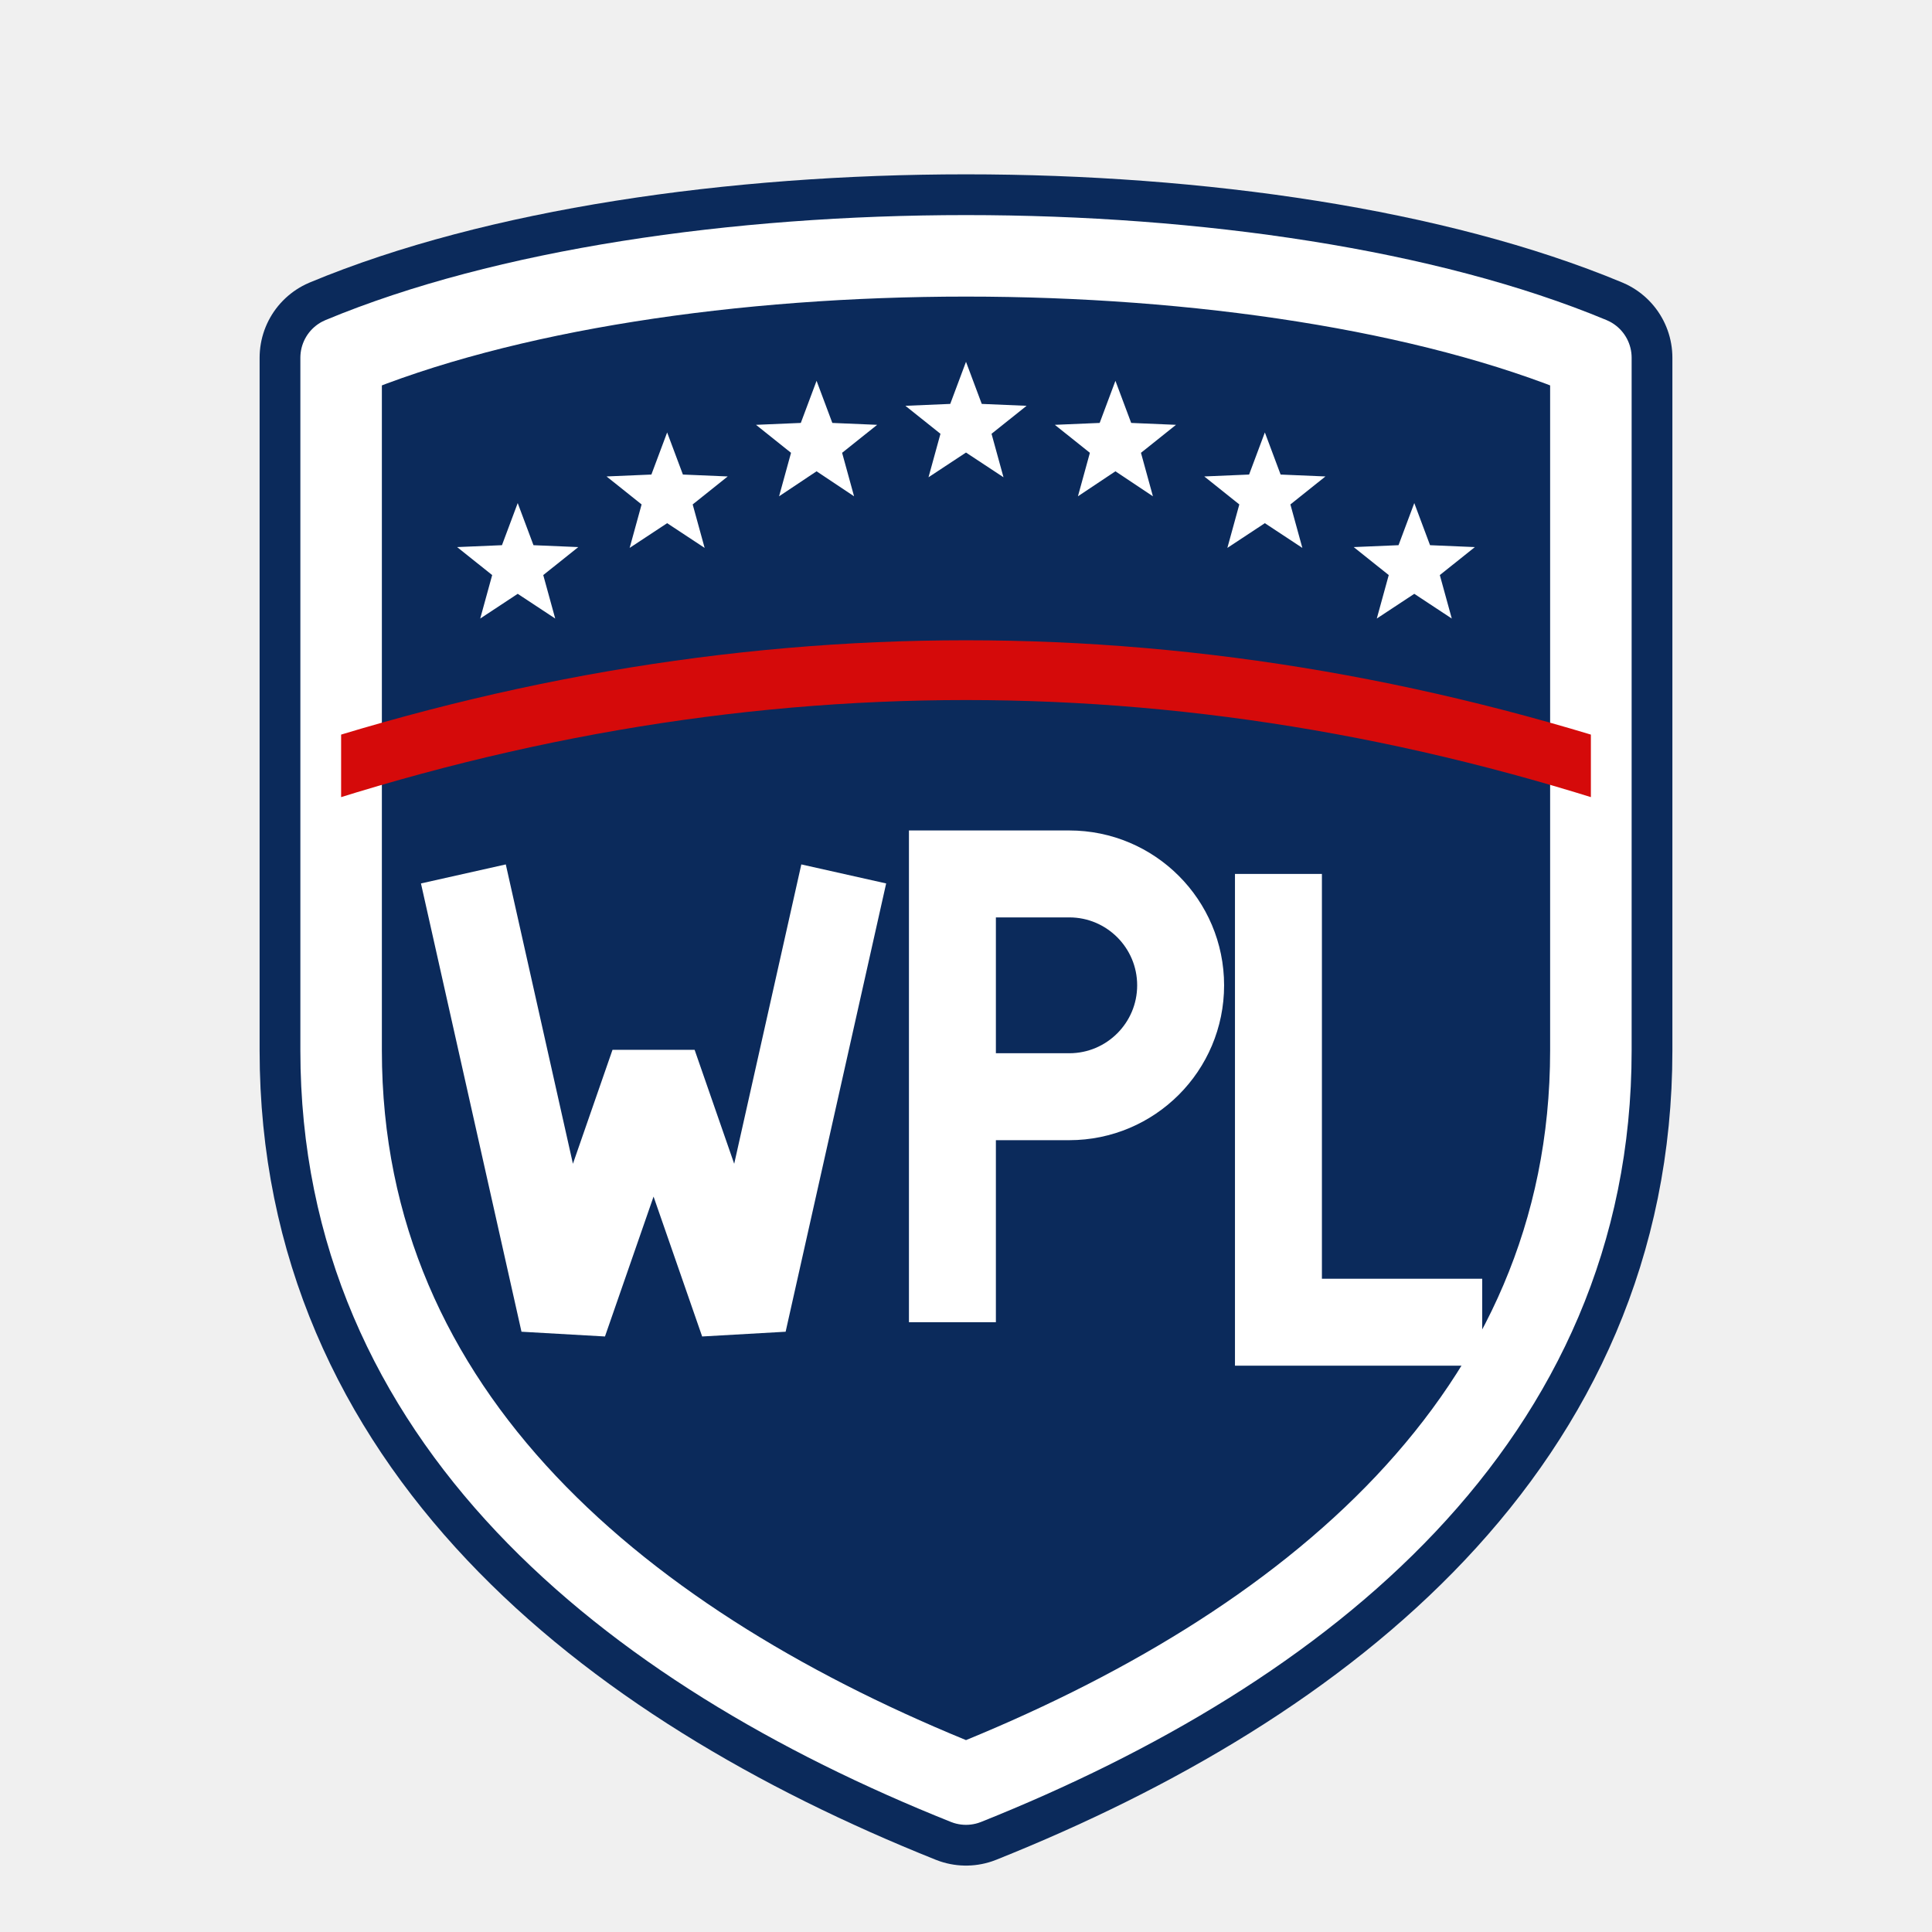
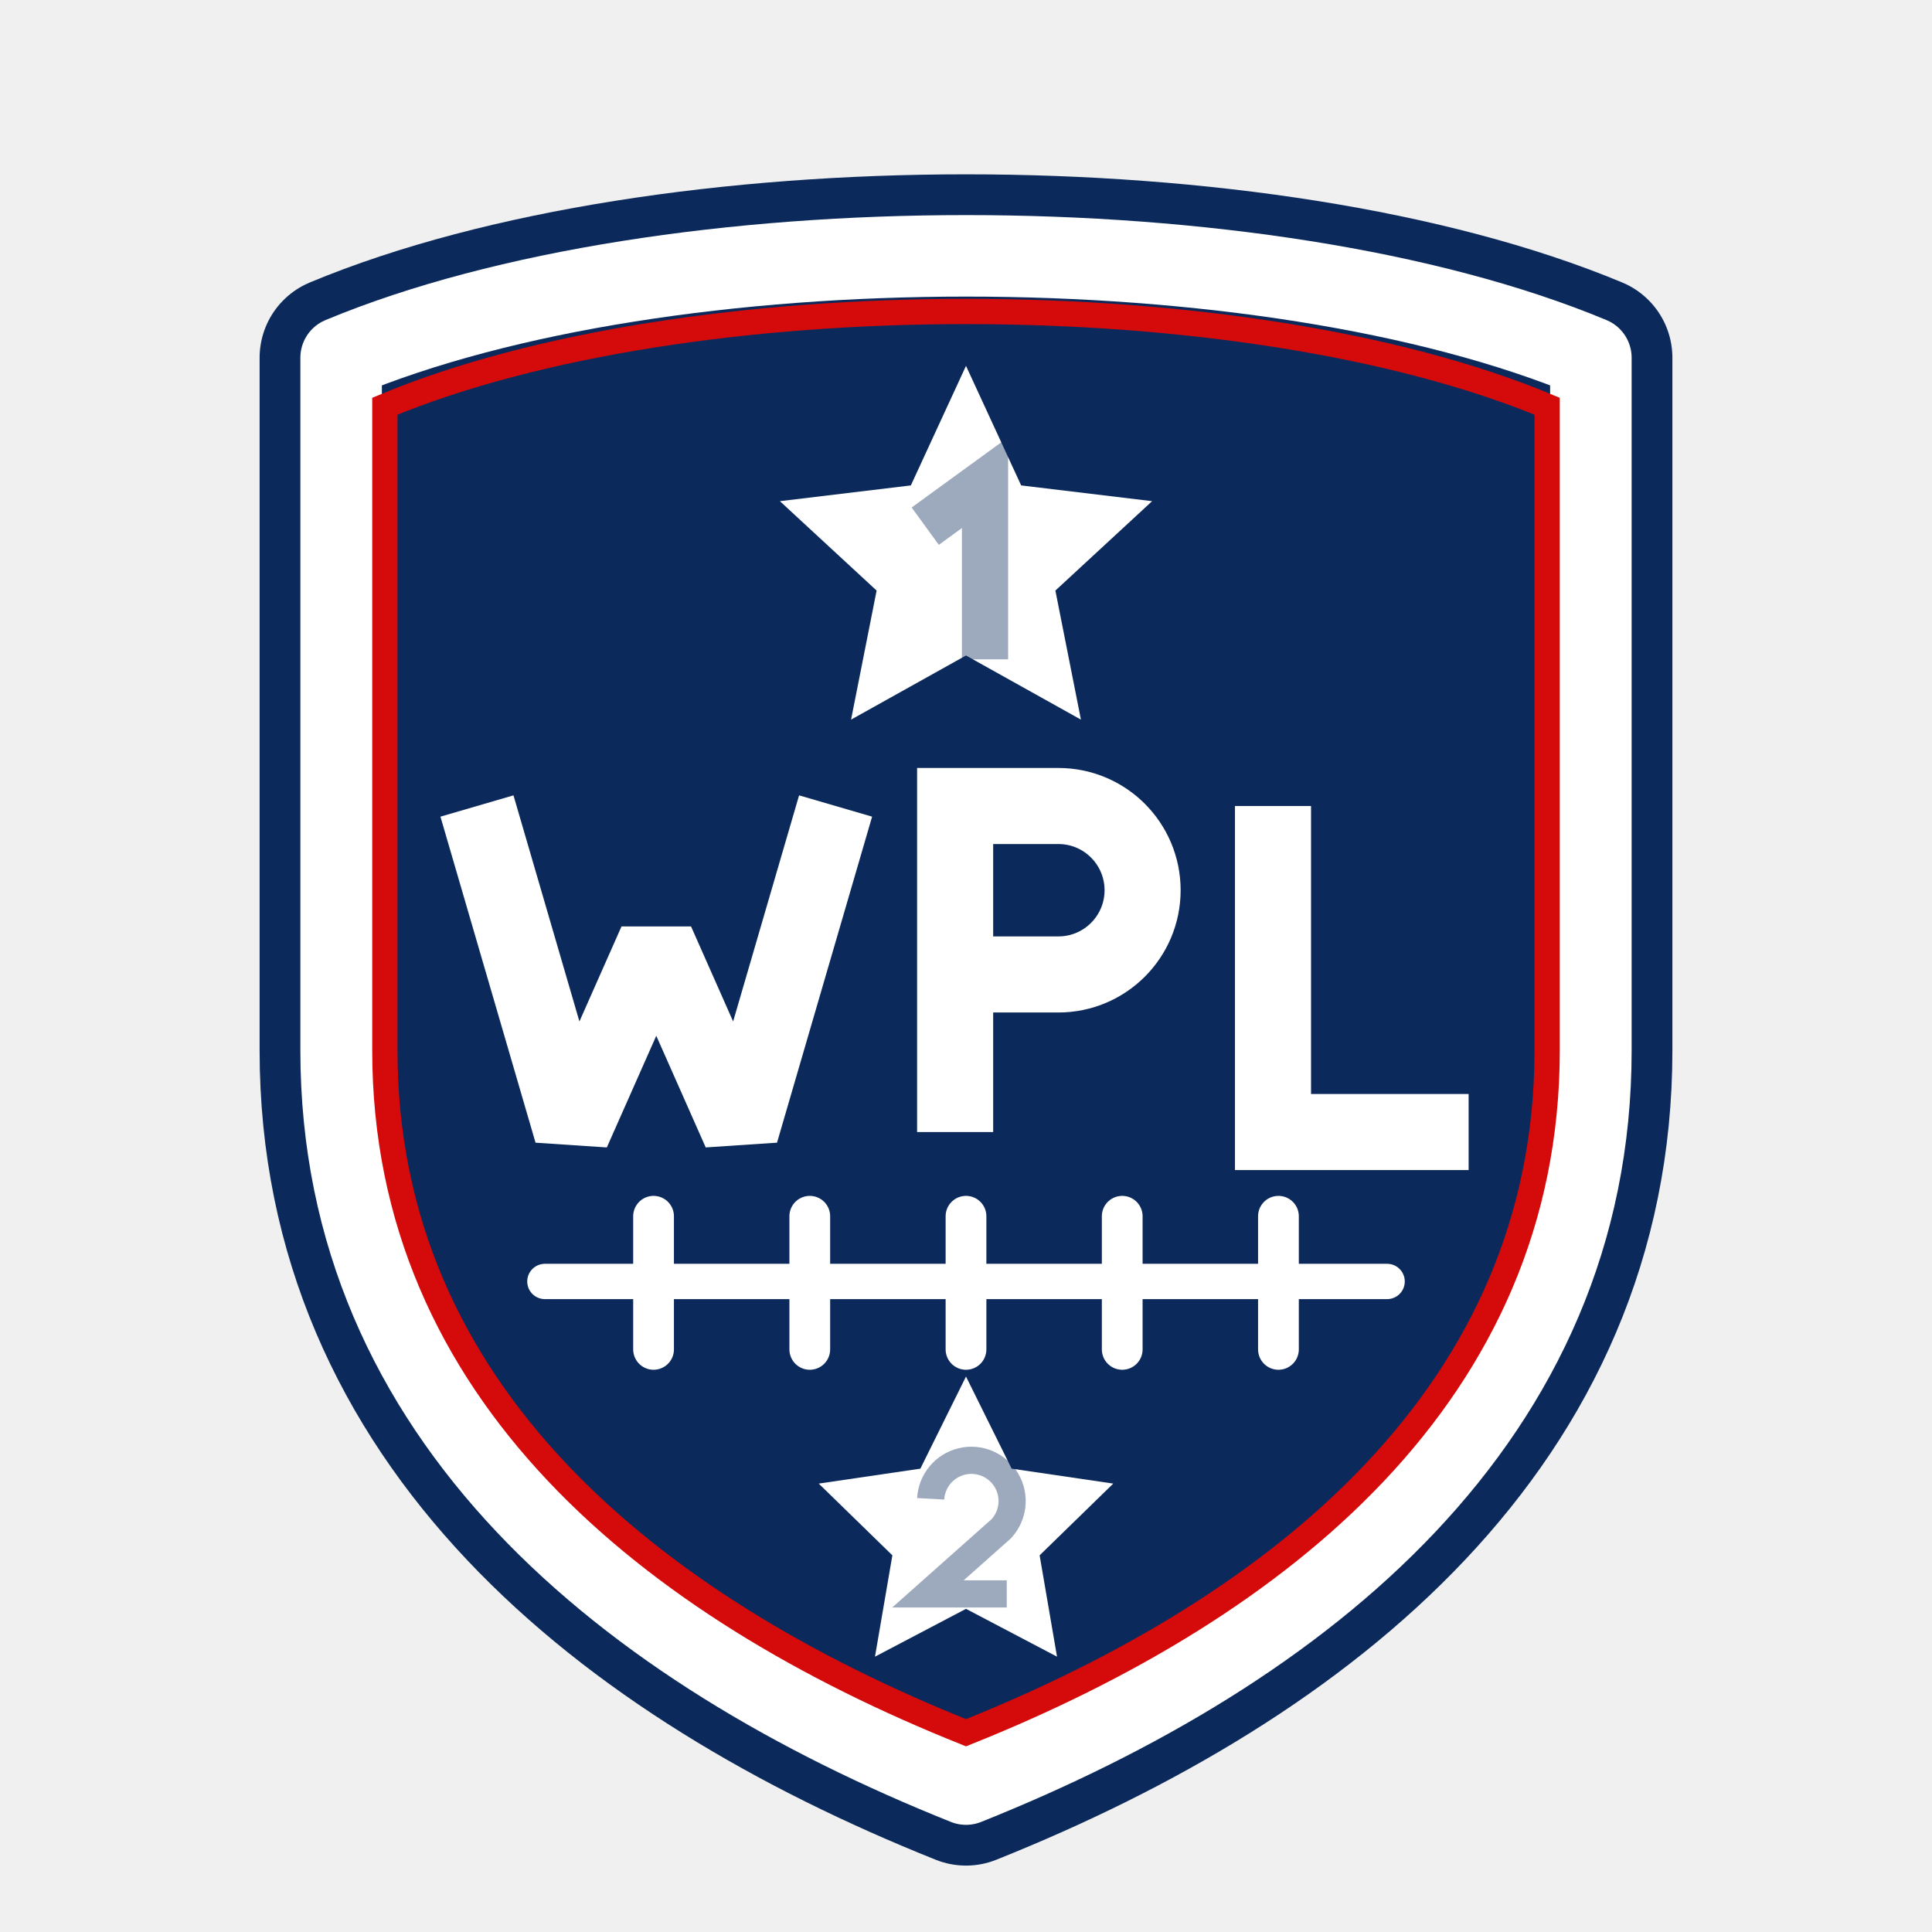
<svg xmlns="http://www.w3.org/2000/svg" viewBox="0 0 64 64">
  <defs>
    <path id="shield" d="M9 9.5C21 4.5 43 4.5 55 9.5V35C55 48.5 44.5 57 32 62C19.5 57 9 48.5 9 35Z" />
-     <clipPath id="clip">
-       <use href="#shield" />
-     </clipPath>
  </defs>
  <g transform="translate(32 33) scale(.9) translate(-32 -33)">
    <use href="#shield" fill="none" stroke="#0b2a5b" stroke-width="6" stroke-linejoin="round" />
    <use href="#shield" fill="#0b2a5b" stroke="#fff" stroke-width="3" stroke-linejoin="round" />
-     <g clip-path="url(#clip)">
-       <path d="M6 25.5Q32 16.5 58 25.5" fill="none" stroke="#d50a0a" stroke-width="2.2" />
+     <use href="#shield" fill="none" stroke="#d50a0a" stroke-width="1" transform="translate(32 35) scale(.93) translate(-32 -35)" />
+     <path d="M32.00 9.80L34.03 14.20L38.85 14.78L35.29 18.07L36.23 22.82L32.00 20.46L27.77 22.82L28.71 18.07L25.15 14.78L29.97 14.20Z" fill="#fff" />
+     <path d="M32.00 47.00L33.68 50.39L37.42 50.94L34.71 53.58L35.35 57.31L32.00 55.55L28.65 57.31L29.29 53.58L26.58 50.94L30.32 50.39Z" fill="#fff" />
+     <path d="M30.5 15.7L32.7 14.1V20.6" fill="none" stroke="#0b2a5b" stroke-opacity=".4" stroke-width="1.7" />
+     <path d="M30.7 51.5A1.5 1.5 0 1 1 33.3 52.6L30.6 55H33.5" fill="none" stroke="#0b2a5b" stroke-opacity=".4" stroke-width="1" />
+     <g fill="none" stroke="#fff" stroke-width="2.8" stroke-linejoin="miter" stroke-miterlimit="2">
+       <path d="M14 26L17.5 38L20.6 31L23.7 38L27.2 26" />
+       <path d="M31.6 38V26H35.4A3.1 3.1 0 0 1 35.4 32.2H31.6" />
+       <path d="M43.3 26V38H50.5" />
    </g>
-     <path d="M15.50 14.85L16.08 16.40L17.73 16.47L16.44 17.50L16.88 19.10L15.50 18.19L14.12 19.10L14.56 17.50L13.27 16.47L14.92 16.40Z M21.00 12.25L21.58 13.80L23.23 13.87L21.94 14.90L22.38 16.50L21.00 15.59L19.62 16.50L20.06 14.90L18.77 13.87L20.42 13.80Z M26.50 10.35L27.08 11.90L28.73 11.97L27.44 13.00L27.88 14.60L26.50 13.68L25.12 14.60L25.56 13.00L24.27 11.97L25.92 11.90Z M32.00 9.65L32.58 11.20L34.23 11.27L32.94 12.30L33.38 13.90L32.00 12.99L30.62 13.90L31.06 12.30L29.77 11.27L31.42 11.20Z M37.50 10.35L38.08 11.90L39.73 11.97L38.44 13.00L38.88 14.60L37.50 13.68L36.12 14.60L36.56 13.00L35.27 11.97L36.92 11.90Z M43.00 12.25L43.58 13.80L45.23 13.87L43.94 14.90L44.38 16.50L43.00 15.59L41.62 16.50L42.06 14.90L40.77 13.87L42.42 13.80Z M48.50 14.85L49.08 16.40L50.73 16.47L49.44 17.50L49.88 19.10L48.50 18.19L47.12 19.10L47.56 17.50L46.27 16.47L47.92 16.40Z" fill="#fff" />
-     <g fill="none" stroke="#fff" stroke-width="3.2" stroke-linejoin="miter" stroke-miterlimit="2">
-       <path d="M13.5 28.5L17.2 45L20.5 35.5L23.8 45L27.5 28.5" />
-       <path d="M31.5 45V28.5H35.8A4.1 4.1 0 0 1 35.8 36.7H31.5" />
-       <path d="M43.5 28.5V45H51" />
+     <g fill="none" stroke="#fff" stroke-linecap="round">
+       <path d="M16.5 43.5H47.5" stroke-width="1.3" />
+       <path d="M20.5 41.1V46.0M26.25 41.1V46.0M32 41.1V46.0M37.75 41.1V46.0M43.5 41.1V46.0" stroke-width="1.5" />
    </g>
  </g>
</svg>
